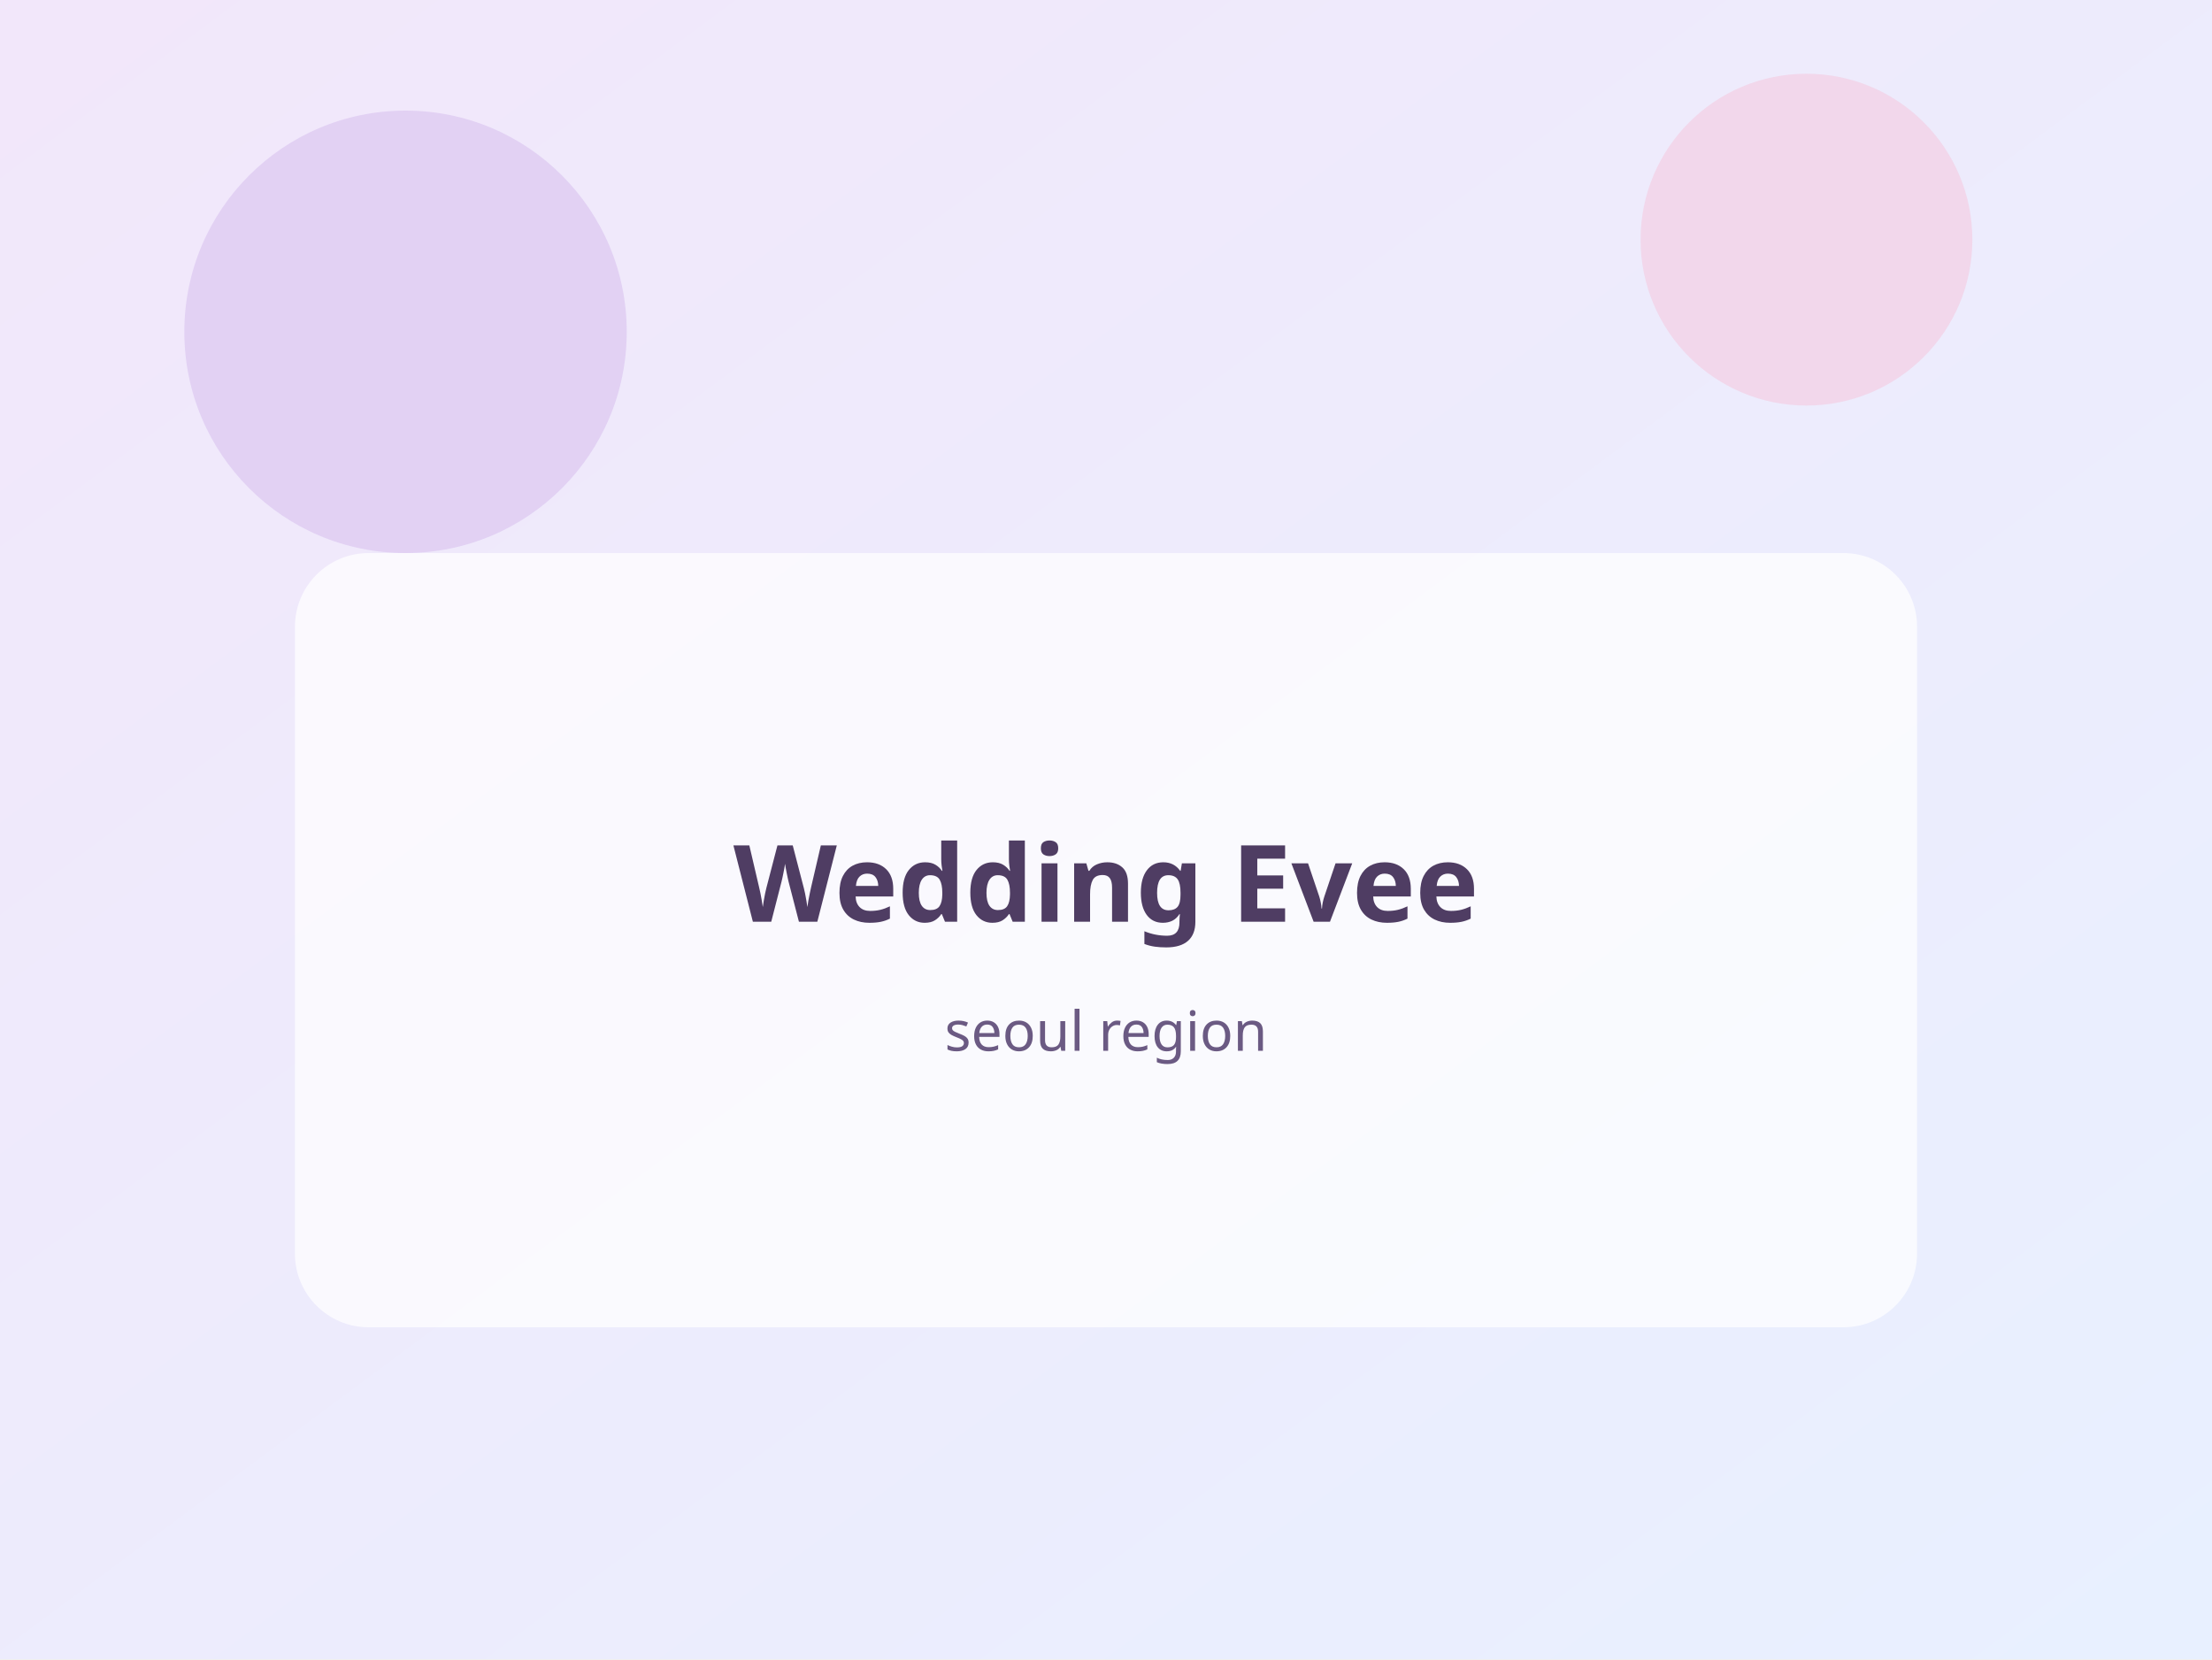
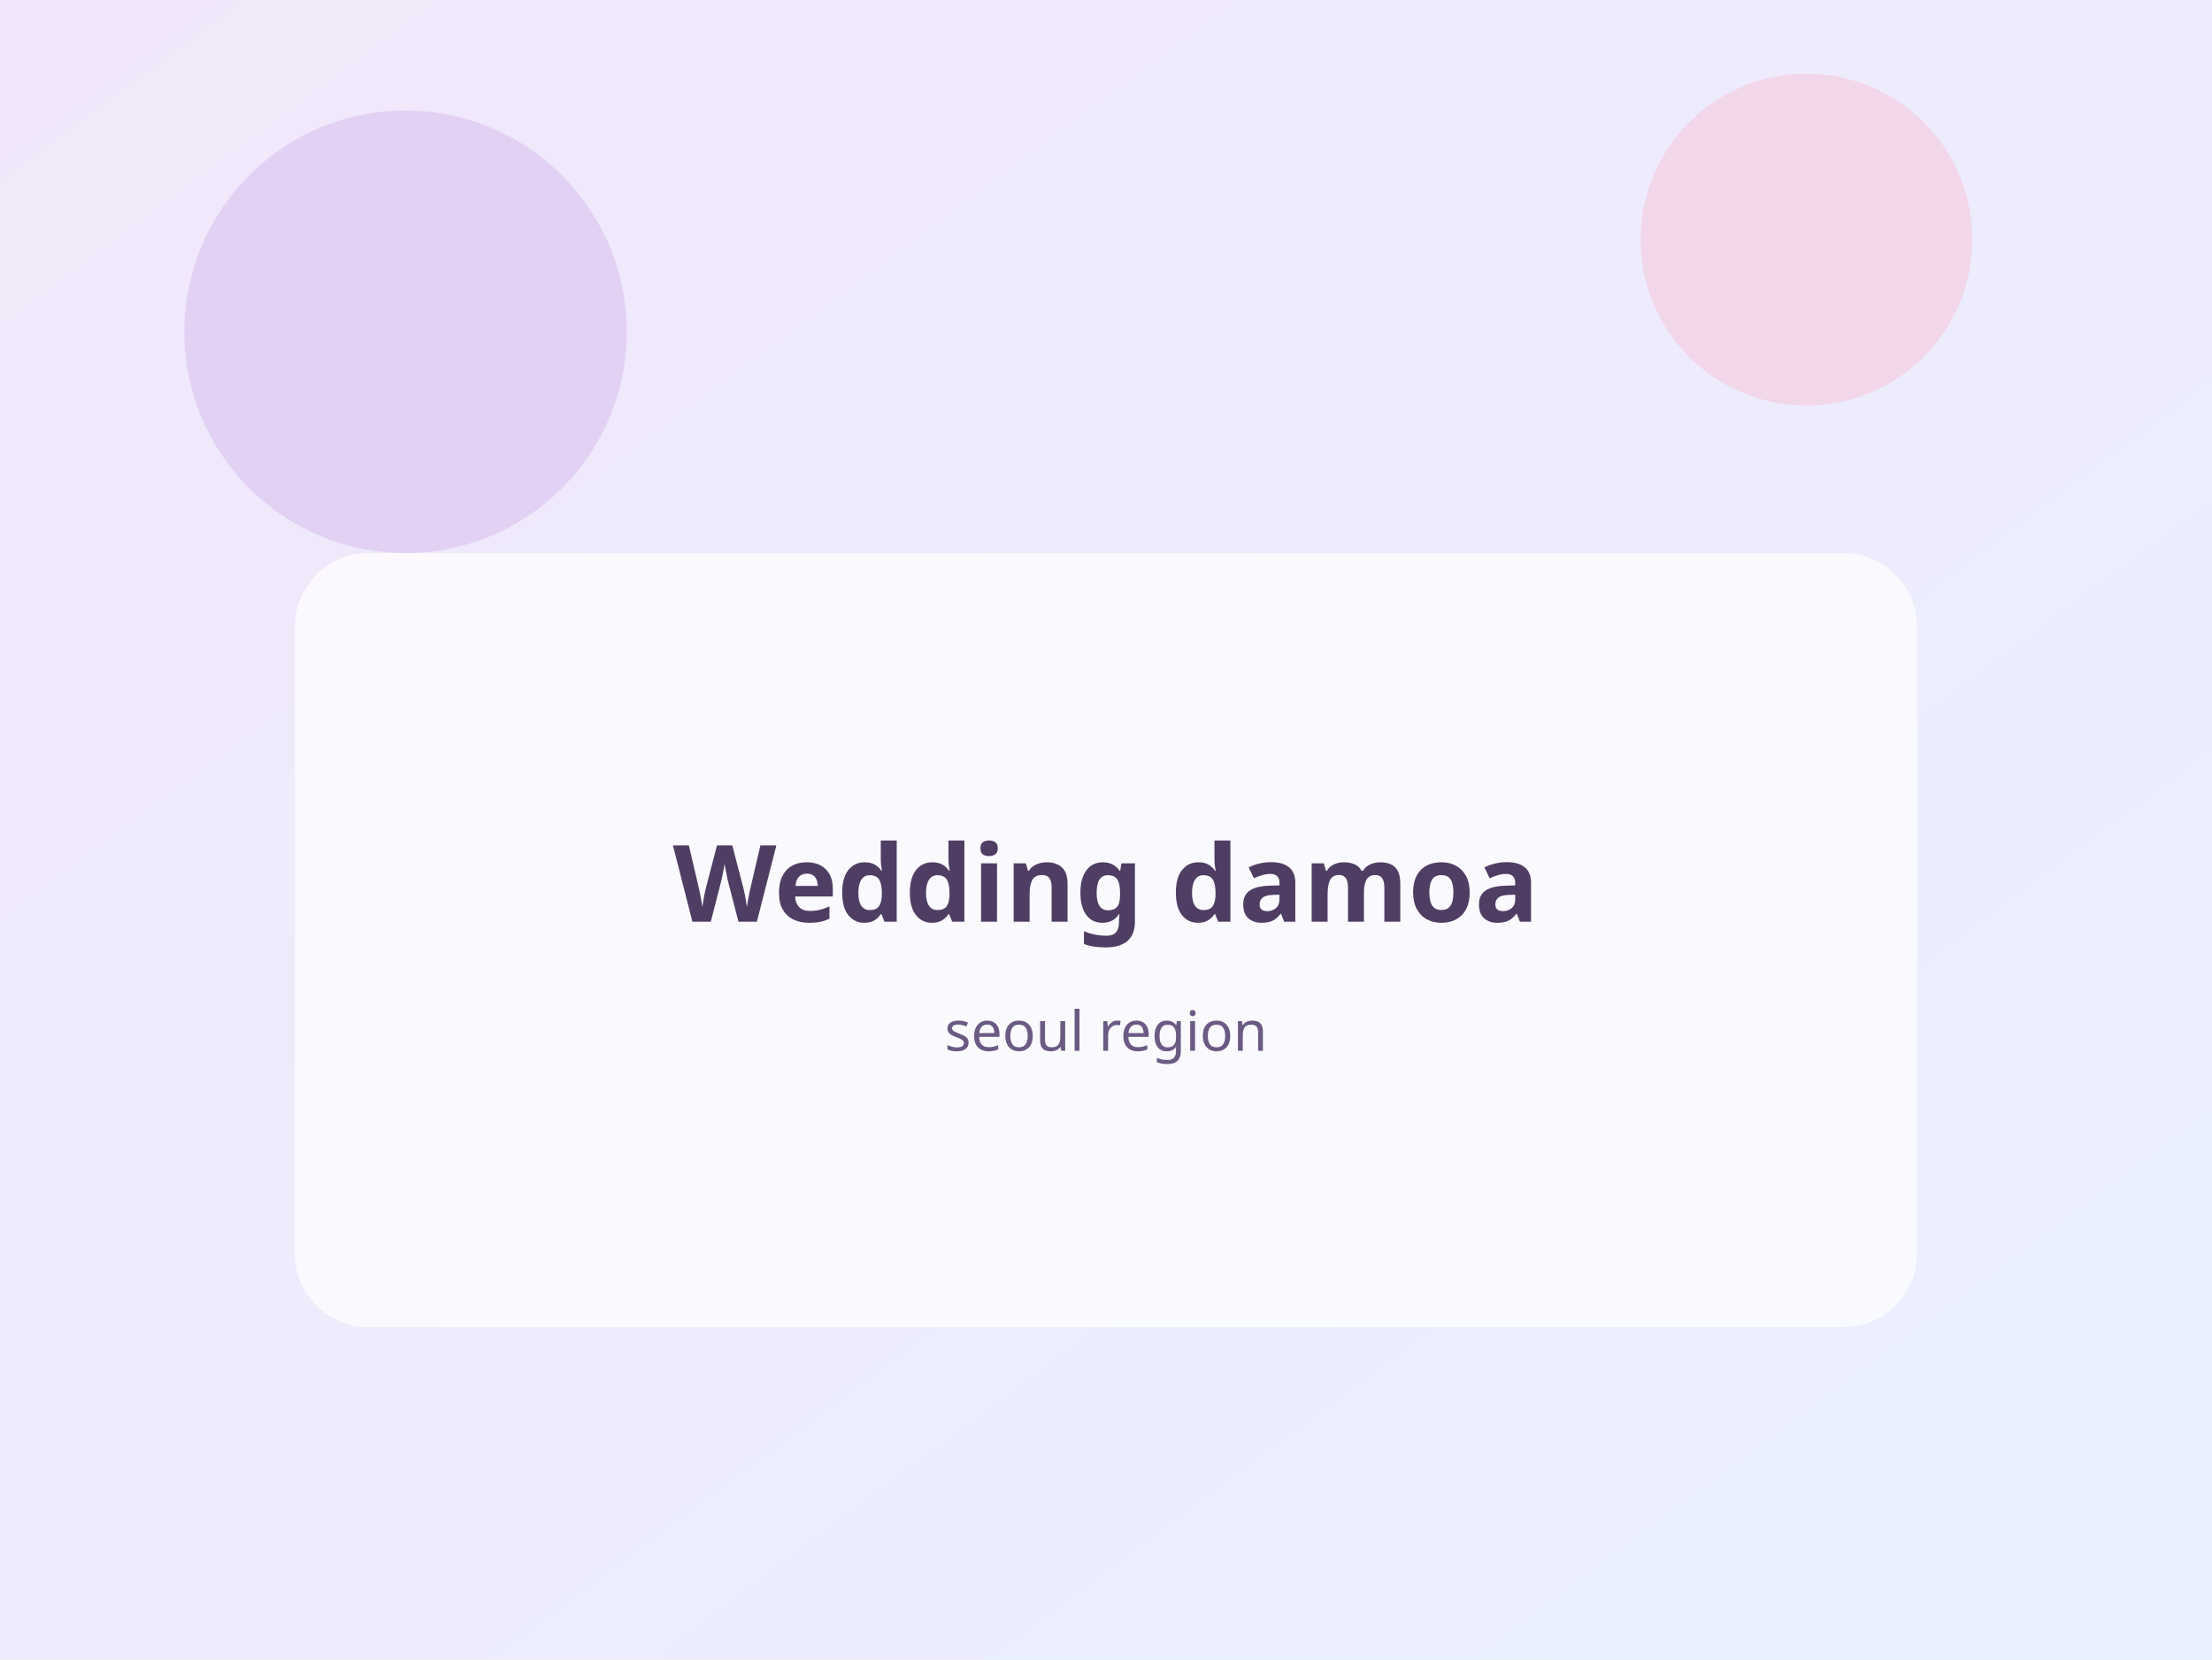
<svg xmlns="http://www.w3.org/2000/svg" width="1200" height="900" viewBox="0 0 1200 900" role="img" aria-label="seoul fallback image">
  <defs>
    <linearGradient id="g" x1="0" x2="1" y1="0" y2="1">
      <stop offset="0%" stop-color="#F2E7FA" />
      <stop offset="100%" stop-color="#E8F0FF" />
    </linearGradient>
  </defs>
  <rect width="1200" height="900" fill="url(#g)" />
  <circle cx="220" cy="180" r="120" fill="#D8C1EF" opacity="0.6" />
  <circle cx="980" cy="130" r="90" fill="#F3CFE4" opacity="0.7" />
  <rect x="160" y="300" width="880" height="420" rx="40" fill="white" opacity="0.72" />
-   <text x="600" y="500" text-anchor="middle" font-size="58" fill="#4F3D63" font-family="Segoe UI, sans-serif" font-weight="700">Wedding Evee</text>
+   <text x="600" y="500" text-anchor="middle" font-size="58" fill="#4F3D63" font-family="Segoe UI, sans-serif" font-weight="700">Wedding damoa</text>
  <text x="600" y="570" text-anchor="middle" font-size="30" fill="#6B5A83" font-family="Segoe UI, sans-serif">seoul region</text>
</svg>
